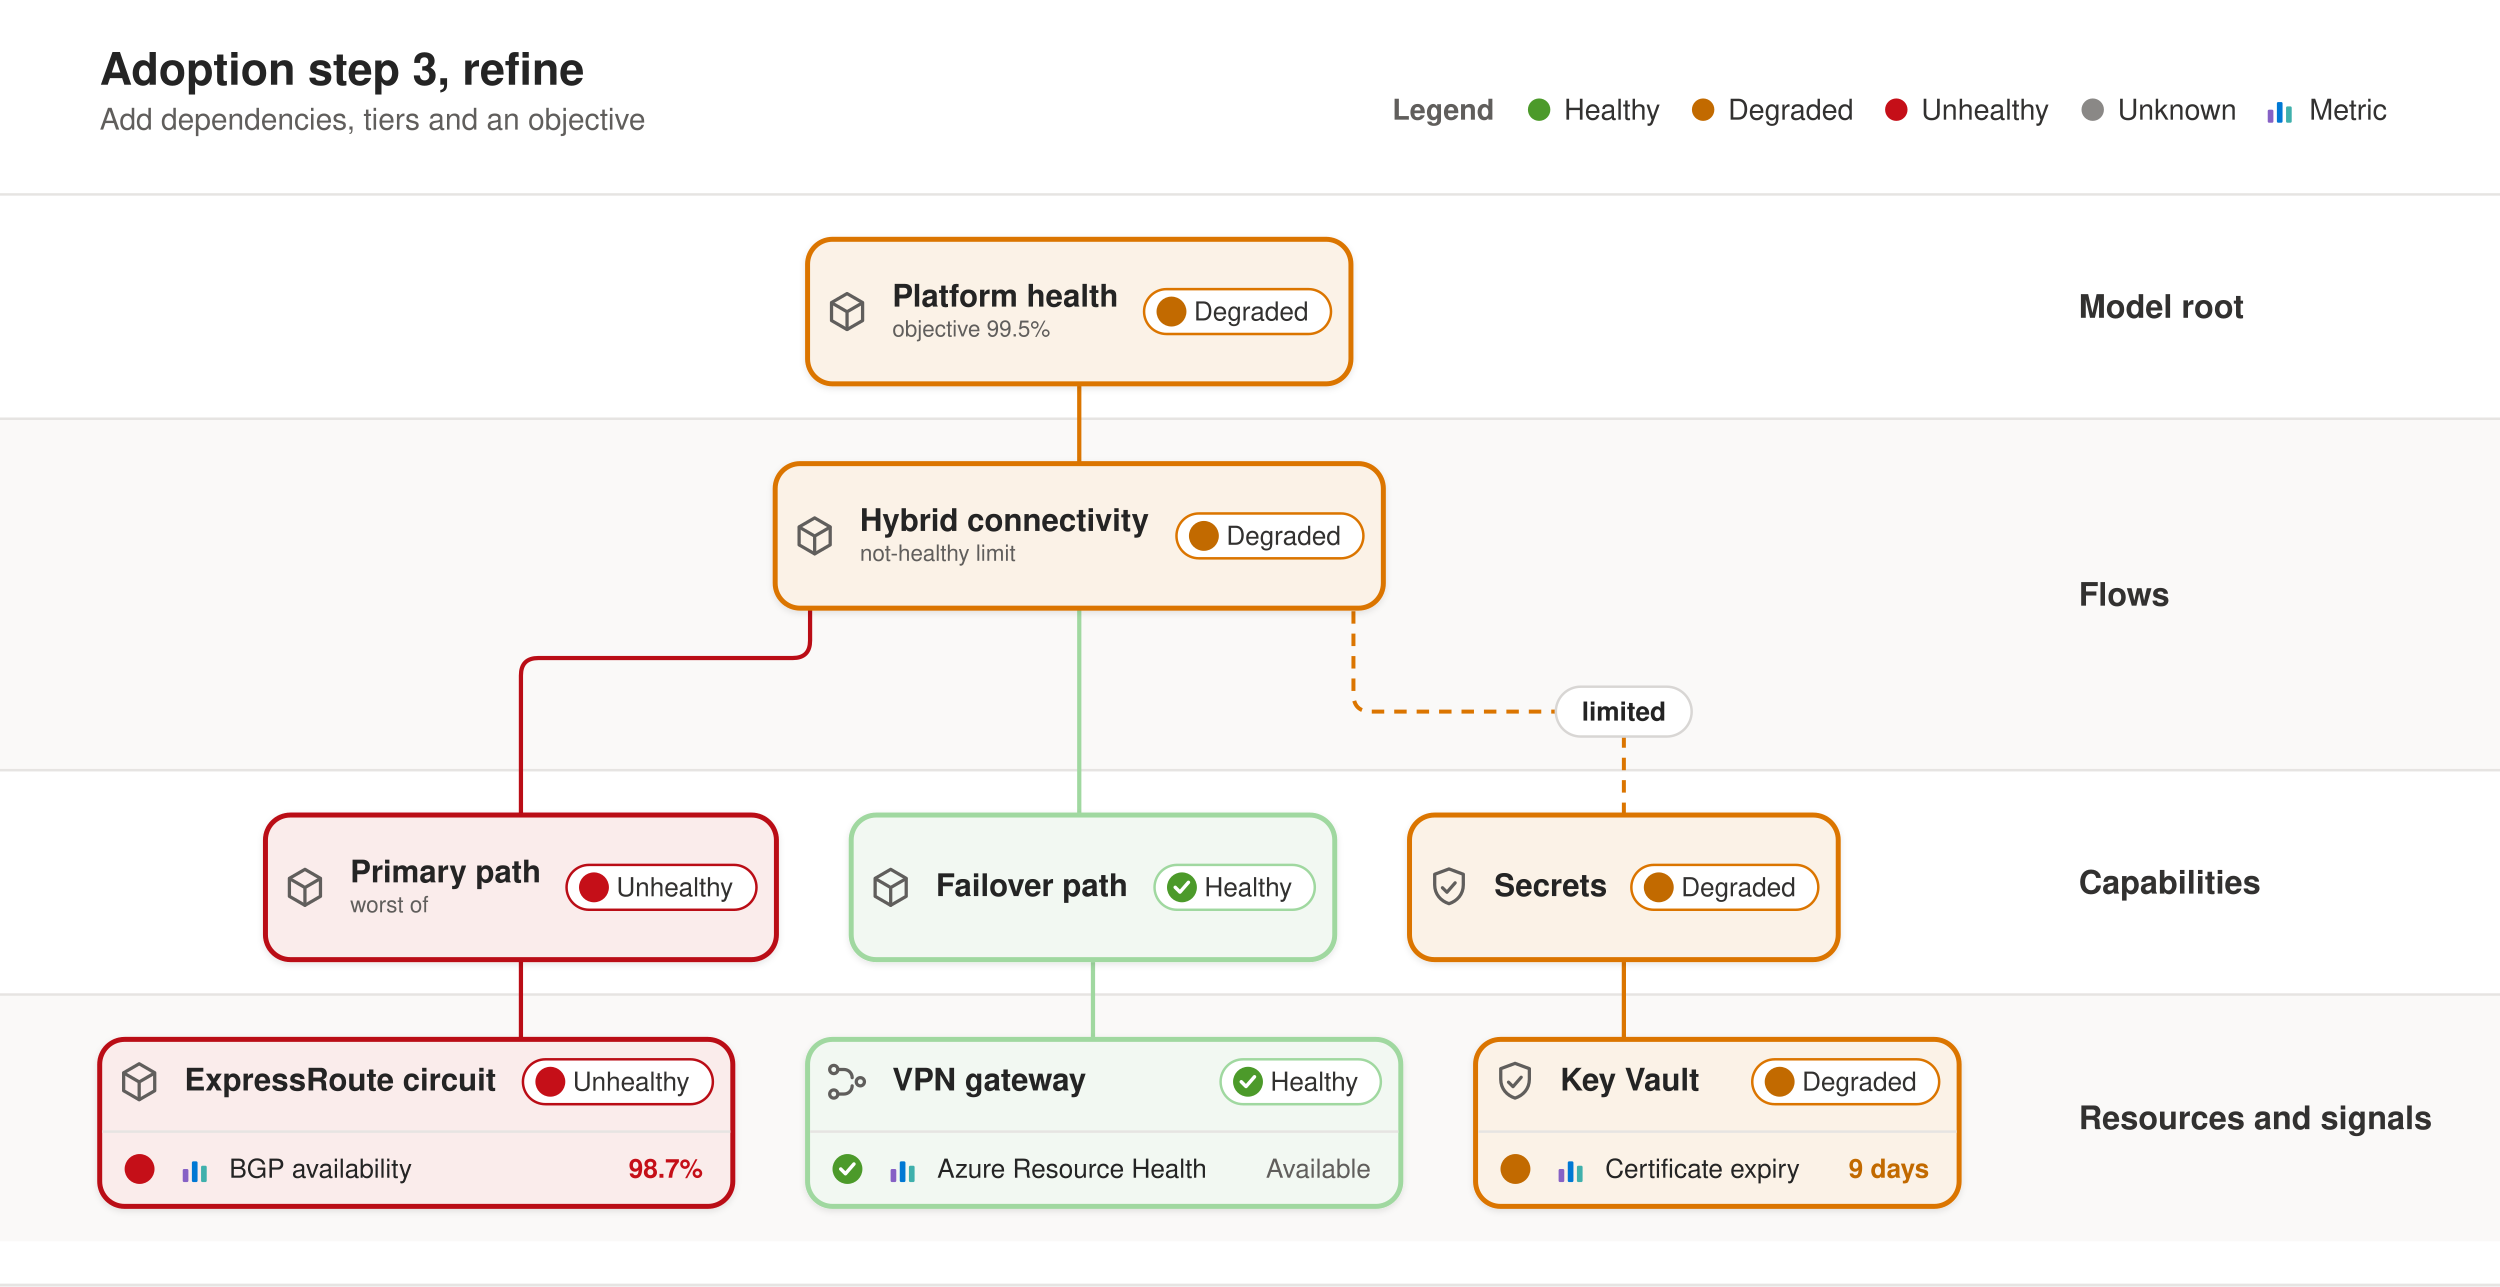
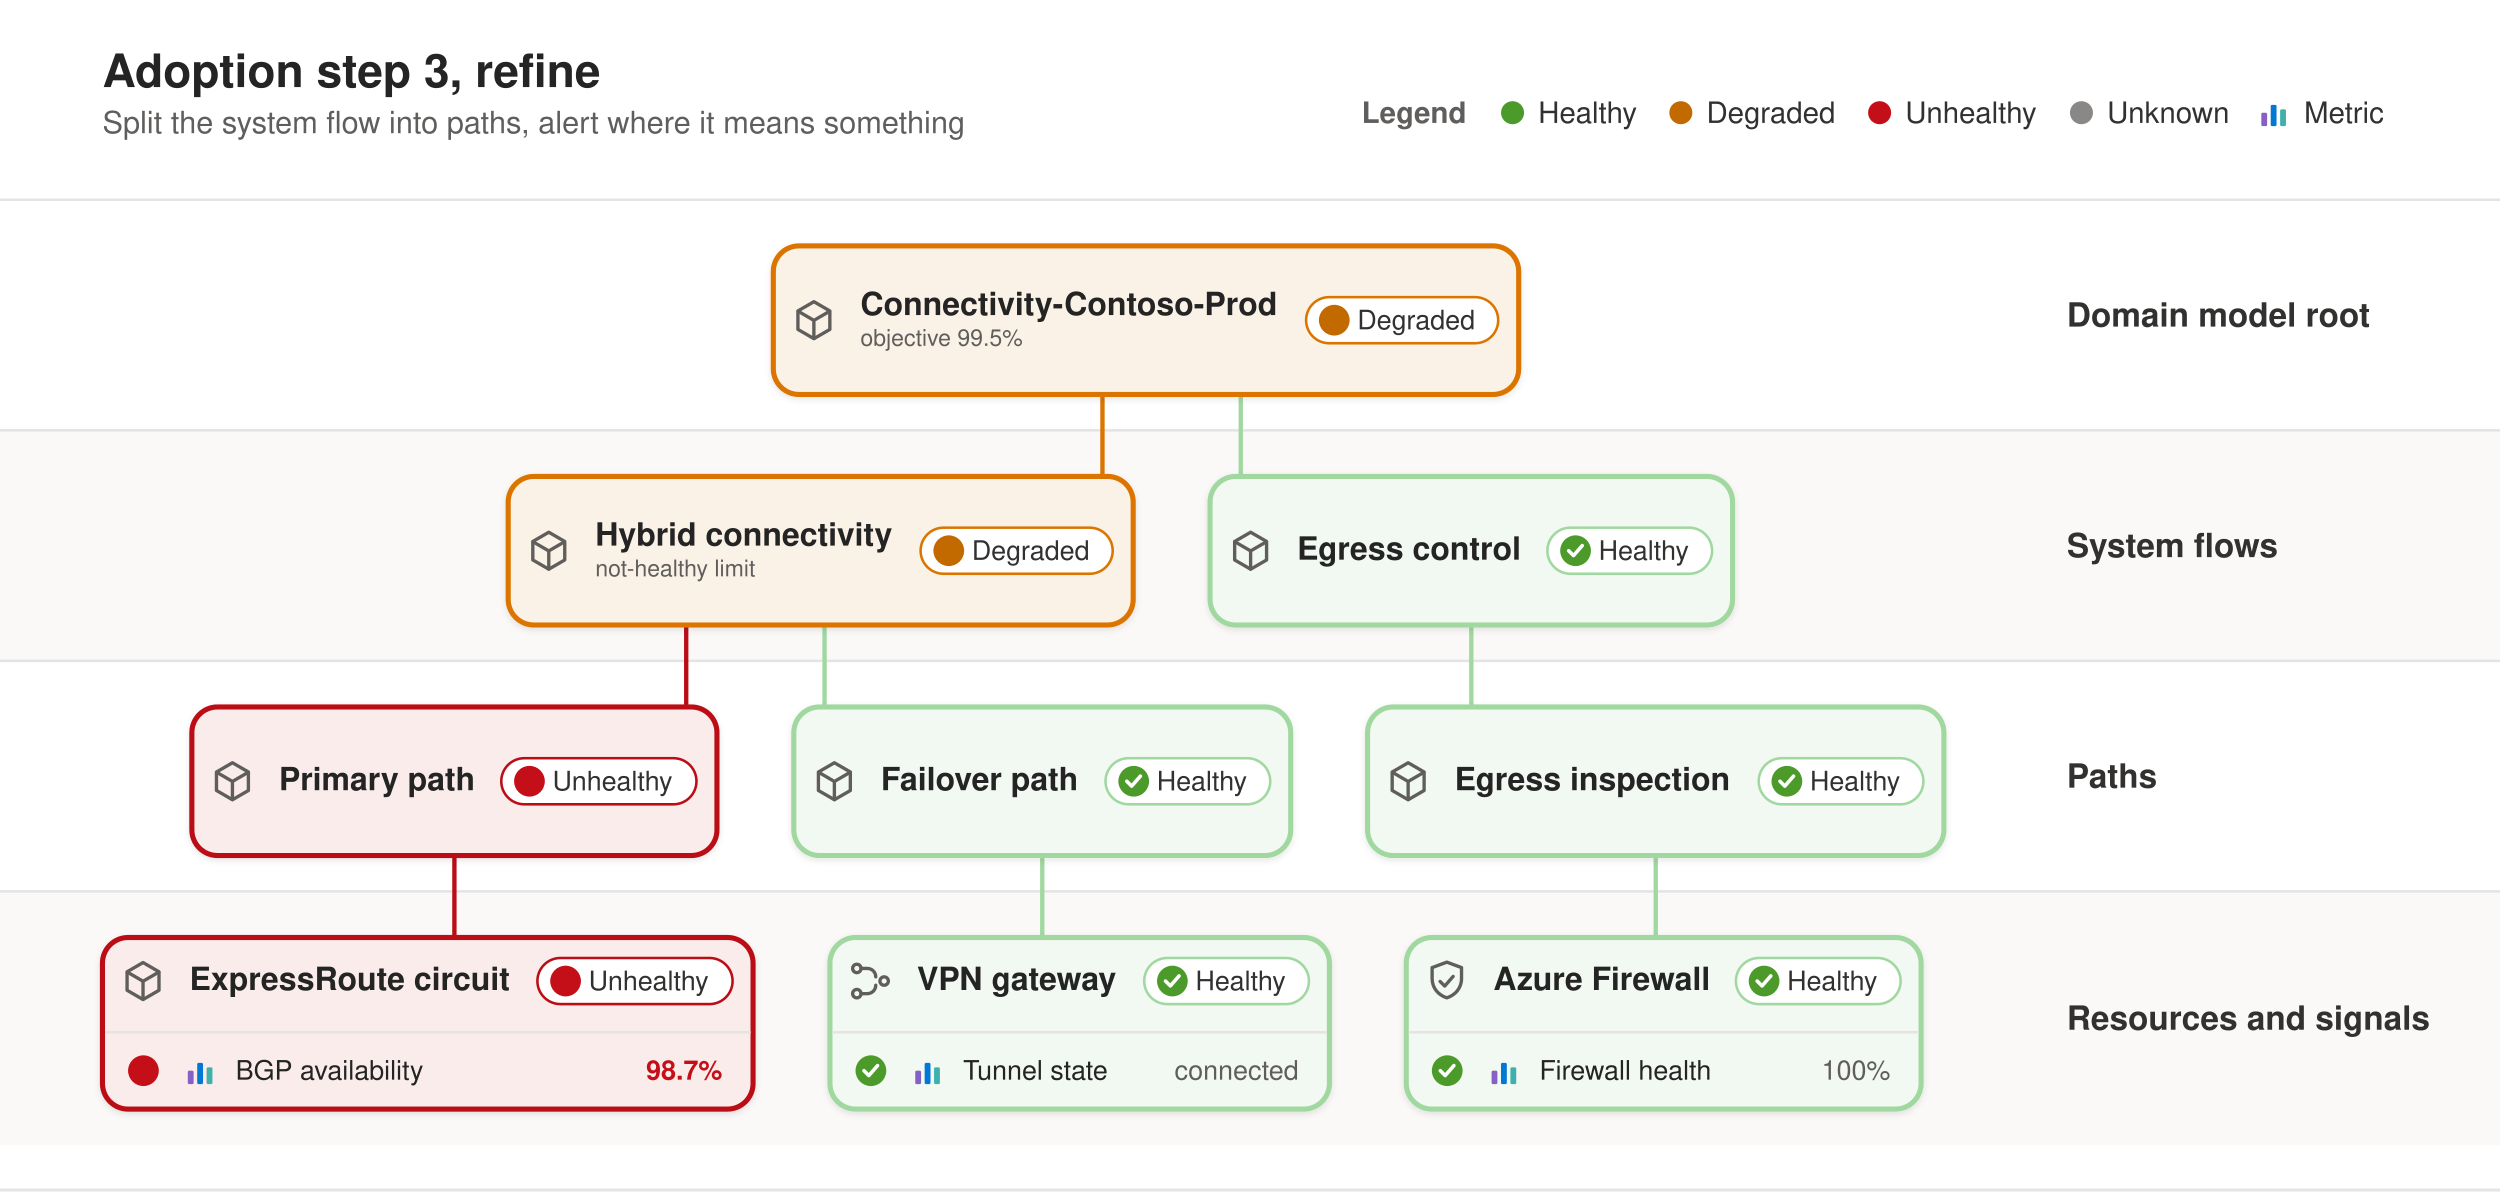
- <svg xmlns="http://www.w3.org/2000/svg" width="1003" height="516" viewBox="0 0 1003 516" font-family="Segoe UI, -apple-system, BlinkMacSystemFont, Helvetica, Arial, sans-serif">
+ <svg xmlns="http://www.w3.org/2000/svg" width="976" height="465" viewBox="0 0 976 465" font-family="Segoe UI, -apple-system, BlinkMacSystemFont, Helvetica, Arial, sans-serif">
  <defs>
    <filter id="cs" x="-20%" y="-20%" width="140%" height="140%">
      <feDropShadow dx="0" dy="1" stdDeviation="1.3" flood-color="#000" flood-opacity="0.1" />
    </filter>
  </defs>
-   <rect width="1003" height="516" fill="#ffffff" />
-   <rect x="0" y="78.0" width="1003" height="90.0" fill="#ffffff" />
-   <line x1="0" y1="78.0" x2="1003" y2="78.0" stroke="#e6e4e2" />
-   <text x="834.0" y="127.5" font-size="13" font-weight="700" fill="#323130">Model root</text>
-   <rect x="0" y="168.0" width="1003" height="141.0" fill="#faf9f8" />
-   <line x1="0" y1="168.0" x2="1003" y2="168.0" stroke="#e6e4e2" />
-   <text x="834.0" y="243.0" font-size="13" font-weight="700" fill="#323130">Flows</text>
-   <rect x="0" y="309.0" width="1003" height="90.0" fill="#ffffff" />
-   <line x1="0" y1="309.0" x2="1003" y2="309.0" stroke="#e6e4e2" />
-   <text x="834.0" y="358.5" font-size="13" font-weight="700" fill="#323130">Capabilities</text>
-   <rect x="0" y="399.0" width="1003" height="99.0" fill="#faf9f8" />
-   <line x1="0" y1="399.0" x2="1003" y2="399.0" stroke="#e6e4e2" />
-   <text x="834.0" y="453.0" font-size="13" font-weight="700" fill="#323130">Resources and signals</text>
-   <line x1="0" y1="515.5" x2="1003" y2="515.5" stroke="#e6e4e2" />
+   <rect width="976" height="465" fill="#ffffff" />
+   <rect x="0" y="78.0" width="976" height="90.0" fill="#ffffff" />
+   <line x1="0" y1="78.0" x2="976" y2="78.0" stroke="#e6e4e2" />
+   <text x="806.9" y="127.5" font-size="13" font-weight="700" fill="#323130">Domain model root</text>
+   <rect x="0" y="168.0" width="976" height="90.0" fill="#faf9f8" />
+   <line x1="0" y1="168.0" x2="976" y2="168.0" stroke="#e6e4e2" />
+   <text x="806.9" y="217.5" font-size="13" font-weight="700" fill="#323130">System flows</text>
+   <rect x="0" y="258.0" width="976" height="90.0" fill="#ffffff" />
+   <line x1="0" y1="258.0" x2="976" y2="258.0" stroke="#e6e4e2" />
+   <text x="806.9" y="307.5" font-size="13" font-weight="700" fill="#323130">Paths</text>
+   <rect x="0" y="348.0" width="976" height="99.0" fill="#faf9f8" />
+   <line x1="0" y1="348.0" x2="976" y2="348.0" stroke="#e6e4e2" />
+   <text x="806.9" y="402.0" font-size="13" font-weight="700" fill="#323130">Resources and signals</text>
+   <line x1="0" y1="464.5" x2="976" y2="464.5" stroke="#e6e4e2" />
  <text x="40" y="34" font-size="18" font-weight="700" fill="#242424">Adoption step 3, refine</text>
-   <text x="40" y="52" font-size="12" fill="#605e5c">Add dependencies, tiers and an objective</text>
-   <text x="599.5" y="48" font-size="11.5" font-weight="600" fill="#605e5c" text-anchor="end">Legend</text>
-   <circle cx="617.5" cy="44" r="4.5" fill="#4c9a2a" />
-   <text x="627.5" y="48" font-size="11.5" fill="#323130">Healthy</text>
-   <circle cx="683.3" cy="44" r="4.5" fill="#c26a00" />
-   <text x="693.3" y="48" font-size="11.5" fill="#323130">Degraded</text>
-   <circle cx="760.8" cy="44" r="4.5" fill="#c50f18" />
-   <text x="770.8" y="48" font-size="11.5" fill="#323130">Unhealthy</text>
-   <circle cx="839.6" cy="44" r="4.5" fill="#8a8886" />
-   <text x="849.6" y="48" font-size="11.5" fill="#323130">Unknown</text>
-   <g transform="translate(908.5,37.0) scale(0.875)">
+   <text x="40" y="52" font-size="12" fill="#605e5c">Split the system flow into paths, alert where it means something</text>
+   <text x="572.5" y="48" font-size="11.5" font-weight="600" fill="#605e5c" text-anchor="end">Legend</text>
+   <circle cx="590.5" cy="44" r="4.5" fill="#4c9a2a" />
+   <text x="600.5" y="48" font-size="11.5" fill="#323130">Healthy</text>
+   <circle cx="656.2" cy="44" r="4.5" fill="#c26a00" />
+   <text x="666.2" y="48" font-size="11.5" fill="#323130">Degraded</text>
+   <circle cx="733.8" cy="44" r="4.5" fill="#c50f18" />
+   <text x="743.8" y="48" font-size="11.5" fill="#323130">Unhealthy</text>
+   <circle cx="812.6" cy="44" r="4.5" fill="#8a8886" />
+   <text x="822.6" y="48" font-size="11.5" fill="#323130">Unknown</text>
+   <g transform="translate(881.5,37.0) scale(0.875)">
    <rect x="1.5" y="8" width="2.6" height="6" rx="0.6" fill="#8661c5" />
    <rect x="5.7" y="4.5" width="2.6" height="9.5" rx="0.6" fill="#0078D4" />
    <rect x="9.9" y="6.5" width="2.6" height="7.5" rx="0.6" fill="#3fb0ac" />
  </g>
-   <text x="926.5" y="48" font-size="11.5" fill="#323130">Metric</text>
+   <text x="899.5" y="48" font-size="11.5" fill="#323130">Metric</text>
  <g transform="translate(40.0,0)">
    <g fill="none" stroke-linecap="butt" stroke-linejoin="round">
-       <path d="M169.0 417.0 L169.0 385.0" stroke="#ba0d16" stroke-width="1.7" />
-       <path d="M398.5 417.0 L398.5 385.0" stroke="#a0d8a0" stroke-width="1.7" />
-       <path d="M611.5 417.0 L611.5 385.0" stroke="#db7500" stroke-width="1.7" />
-       <path d="M393.0 327.0 L393.0 244.0" stroke="#a0d8a0" stroke-width="1.7" />
-       <path d="M169.0 327.0 L169.0 271.0 Q169.0 264.0 176.0 264.0 L278.0 264.0 Q285.0 264.0 285.0 257.0 L285.0 244.0" stroke="#ba0d16" stroke-width="1.7" />
-       <path d="M393.0 186.0 L393.0 154.0" stroke="#db7500" stroke-width="1.7" />
-       <path d="M611.5 327.0 L611.5 292.5 Q611.5 285.5 604.5 285.5 L510.0 285.5 Q503.0 285.5 503.0 278.5 L503.0 244.0" stroke="#db7500" stroke-width="1.6" stroke-dasharray="5 4" />
-     </g>
-     <g stroke="none">
-       <rect x="584.2" y="275.5" width="54.5" height="20" rx="10" fill="#ffffff" stroke="#d8d6d4" stroke-width="1" />
-       <text x="611.5" y="289.1" font-size="10.5" font-weight="600" fill="#242424" text-anchor="middle">limited</text>
+       <path d="M137.4 366.0 L137.4 334.0" stroke="#ba0d16" stroke-width="1.7" />
+       <path d="M366.9 366.0 L366.9 334.0" stroke="#a0d8a0" stroke-width="1.7" />
+       <path d="M606.4 366.0 L606.4 334.0" stroke="#a0d8a0" stroke-width="1.7" />
+       <path d="M281.9 276.0 L281.9 244.0" stroke="#a0d8a0" stroke-width="1.7" />
+       <path d="M227.9 276.0 L227.9 244.0" stroke="#ba0d16" stroke-width="1.7" />
+       <path d="M534.4 276.0 L534.4 244.0" stroke="#a0d8a0" stroke-width="1.7" />
+       <path d="M444.4 186.0 L444.4 154.0" stroke="#a0d8a0" stroke-width="1.7" />
+       <path d="M390.4 186.0 L390.4 154.0" stroke="#db7500" stroke-width="1.7" />
    </g>
    <g filter="url(#cs)">
-       <rect x="0.0" y="417.0" width="254" height="67" rx="10" fill="#faeceb" stroke="#ba0d16" stroke-width="2" />
+       <rect x="0.0" y="366.0" width="254" height="67" rx="10" fill="#faeceb" stroke="#ba0d16" stroke-width="2" />
    </g>
-     <g transform="translate(6.0,424.16) scale(0.82)">
+     <g transform="translate(6.0,373.16) scale(0.82)">
      <path d="M12 3.2l7.6 4.4v8.8L12 20.8l-7.6-4.4V7.6z" fill="none" stroke="#605e5c" stroke-width="1.6" stroke-linecap="round" stroke-linejoin="round" />
      <path d="M4.6 7.8l7.4 4.3 7.4-4.3M12 12.1v8.6" fill="none" stroke="#605e5c" stroke-width="1.6" stroke-linecap="round" stroke-linejoin="round" />
    </g>
-     <text x="34.0" y="437.5" font-size="12.5" font-weight="600" fill="#242424">ExpressRoute circuit</text>
-     <rect x="169.8" y="425.00" width="76.2" height="18" rx="9" fill="#ffffff" stroke="#ba0d16" stroke-width="1" />
-     <circle cx="180.8" cy="434.0" r="6" fill="#c50f18" />
-     <text x="189.8" y="437.57" font-size="10.5" fill="#323130">Unhealthy</text>
-     <line x1="1.0" y1="454.0" x2="253.0" y2="454.0" stroke="#e6e4e2" />
-     <circle cx="16.0" cy="469.0" r="6" fill="#c50f18" />
-     <g transform="translate(32.0,462.0) scale(0.875)">
+     <text x="34.0" y="386.5" font-size="12.5" font-weight="600" fill="#242424">ExpressRoute circuit</text>
+     <rect x="169.8" y="374.00" width="76.2" height="18" rx="9" fill="#ffffff" stroke="#ba0d16" stroke-width="1" />
+     <circle cx="180.8" cy="383.0" r="6" fill="#c50f18" />
+     <text x="189.8" y="386.57" font-size="10.5" fill="#323130">Unhealthy</text>
+     <line x1="1.0" y1="403.0" x2="253.0" y2="403.0" stroke="#e6e4e2" />
+     <circle cx="16.0" cy="418.0" r="6" fill="#c50f18" />
+     <g transform="translate(32.0,411.0) scale(0.875)">
      <rect x="1.5" y="8" width="2.6" height="6" rx="0.6" fill="#8661c5" />
      <rect x="5.7" y="4.5" width="2.6" height="9.5" rx="0.6" fill="#0078D4" />
      <rect x="9.9" y="6.5" width="2.6" height="7.5" rx="0.6" fill="#3fb0ac" />
    </g>
-     <text x="52.0" y="472.5" font-size="10.5" fill="#242424">BGP availability</text>
-     <text x="242.0" y="472.5" font-size="10.5" font-weight="600" fill="#c50f18" text-anchor="end">98.7%</text>
+     <text x="52.0" y="421.5" font-size="10.5" fill="#242424">BGP availability</text>
+     <text x="242.0" y="421.5" font-size="10.5" font-weight="600" fill="#c50f18" text-anchor="end">98.7%</text>
    <g filter="url(#cs)">
-       <rect x="284.0" y="417.0" width="238" height="67" rx="10" fill="#f2f8f2" stroke="#a0d8a0" stroke-width="2" />
+       <rect x="284.0" y="366.0" width="195" height="67" rx="10" fill="#f2f8f2" stroke="#a0d8a0" stroke-width="2" />
    </g>
-     <g transform="translate(290.0,424.16) scale(0.82)">
+     <g transform="translate(290.0,373.16) scale(0.82)">
      <circle cx="5.5" cy="6" r="2" fill="none" stroke="#605e5c" stroke-width="1.6" stroke-linecap="round" stroke-linejoin="round" />
      <circle cx="5.5" cy="18" r="2" fill="none" stroke="#605e5c" stroke-width="1.6" stroke-linecap="round" stroke-linejoin="round" />
      <circle cx="18.5" cy="12" r="2" fill="none" stroke="#605e5c" stroke-width="1.6" stroke-linecap="round" stroke-linejoin="round" />
      <path d="M7.5 6h3a4 4 0 0 1 4 4M7.5 18h3a4 4 0 0 0 4-4" fill="none" stroke="#605e5c" stroke-width="1.6" stroke-linecap="round" stroke-linejoin="round" />
    </g>
-     <text x="318.0" y="437.5" font-size="12.5" font-weight="600" fill="#242424">VPN gateway</text>
-     <rect x="449.7" y="425.00" width="64.3" height="18" rx="9" fill="#ffffff" stroke="#a0d8a0" stroke-width="1" />
-     <circle cx="460.7" cy="434.0" r="6" fill="#4c9a2a" />
-     <path d="M458.0 434.0 l1.9 1.9 l3.4 -3.9" fill="none" stroke="#ffffff" stroke-width="1.4" stroke-linecap="round" stroke-linejoin="round" />
-     <text x="469.7" y="437.57" font-size="10.5" fill="#323130">Healthy</text>
-     <line x1="285.0" y1="454.0" x2="521.0" y2="454.0" stroke="#e6e4e2" />
-     <circle cx="300.0" cy="469.0" r="6" fill="#4c9a2a" />
-     <path d="M297.3 469.0 l1.9 1.9 l3.4 -3.9" fill="none" stroke="#ffffff" stroke-width="1.4" stroke-linecap="round" stroke-linejoin="round" />
-     <g transform="translate(316.0,462.0) scale(0.875)">
+     <text x="318.0" y="386.5" font-size="12.5" font-weight="600" fill="#242424">VPN gateway</text>
+     <rect x="406.7" y="374.00" width="64.3" height="18" rx="9" fill="#ffffff" stroke="#a0d8a0" stroke-width="1" />
+     <circle cx="417.7" cy="383.0" r="6" fill="#4c9a2a" />
+     <path d="M415.0 383.0 l1.9 1.9 l3.4 -3.9" fill="none" stroke="#ffffff" stroke-width="1.4" stroke-linecap="round" stroke-linejoin="round" />
+     <text x="426.7" y="386.57" font-size="10.5" fill="#323130">Healthy</text>
+     <line x1="285.0" y1="403.0" x2="478.0" y2="403.0" stroke="#e6e4e2" />
+     <circle cx="300.0" cy="418.0" r="6" fill="#4c9a2a" />
+     <path d="M297.3 418.0 l1.9 1.9 l3.4 -3.9" fill="none" stroke="#ffffff" stroke-width="1.4" stroke-linecap="round" stroke-linejoin="round" />
+     <g transform="translate(316.0,411.0) scale(0.875)">
      <rect x="1.5" y="8" width="2.6" height="6" rx="0.6" fill="#8661c5" />
      <rect x="5.7" y="4.5" width="2.6" height="9.5" rx="0.6" fill="#0078D4" />
      <rect x="9.9" y="6.5" width="2.6" height="7.5" rx="0.6" fill="#3fb0ac" />
    </g>
-     <text x="336.0" y="472.5" font-size="10.5" fill="#242424">Azure Resource Health</text>
-     <text x="510.0" y="472.5" font-size="10.5" font-weight="400" fill="#605e5c" text-anchor="end">Available</text>
+     <text x="336.0" y="421.5" font-size="10.5" fill="#242424">Tunnel state</text>
+     <text x="467.0" y="421.5" font-size="10.5" font-weight="400" fill="#605e5c" text-anchor="end">connected</text>
    <g filter="url(#cs)">
-       <rect x="552.0" y="417.0" width="194" height="67" rx="10" fill="#fbf2e7" stroke="#db7500" stroke-width="2" />
+       <rect x="509.0" y="366.0" width="201" height="67" rx="10" fill="#f2f8f2" stroke="#a0d8a0" stroke-width="2" />
    </g>
-     <g transform="translate(558.0,424.16) scale(0.82)">
+     <g transform="translate(515.0,373.16) scale(0.82)">
      <path d="M12 3l7 2.6v5.2c0 4.6-3 7.9-7 9.2-4-1.3-7-4.6-7-9.2V5.6z" fill="none" stroke="#605e5c" stroke-width="1.6" stroke-linecap="round" stroke-linejoin="round" />
      <path d="M8.8 12.2l2.2 2.2 4-4.6" fill="none" stroke="#605e5c" stroke-width="1.6" stroke-linecap="round" stroke-linejoin="round" />
    </g>
-     <text x="586.0" y="437.5" font-size="12.5" font-weight="600" fill="#242424">Key Vault</text>
-     <rect x="663.0" y="425.00" width="75.0" height="18" rx="9" fill="#ffffff" stroke="#db7500" stroke-width="1" />
-     <circle cx="674.0" cy="434.0" r="6" fill="#c26a00" />
-     <text x="683.0" y="437.57" font-size="10.5" fill="#323130">Degraded</text>
-     <line x1="553.0" y1="454.0" x2="745.0" y2="454.0" stroke="#e6e4e2" />
-     <circle cx="568.0" cy="469.0" r="6" fill="#c26a00" />
-     <g transform="translate(584.0,462.0) scale(0.875)">
+     <text x="543.0" y="386.5" font-size="12.5" font-weight="600" fill="#242424">Azure Firewall</text>
+     <rect x="637.7" y="374.00" width="64.3" height="18" rx="9" fill="#ffffff" stroke="#a0d8a0" stroke-width="1" />
+     <circle cx="648.7" cy="383.0" r="6" fill="#4c9a2a" />
+     <path d="M646.0 383.0 l1.9 1.9 l3.4 -3.9" fill="none" stroke="#ffffff" stroke-width="1.4" stroke-linecap="round" stroke-linejoin="round" />
+     <text x="657.7" y="386.57" font-size="10.5" fill="#323130">Healthy</text>
+     <line x1="510.0" y1="403.0" x2="709.0" y2="403.0" stroke="#e6e4e2" />
+     <circle cx="525.0" cy="418.0" r="6" fill="#4c9a2a" />
+     <path d="M522.3 418.0 l1.9 1.9 l3.4 -3.9" fill="none" stroke="#ffffff" stroke-width="1.4" stroke-linecap="round" stroke-linejoin="round" />
+     <g transform="translate(541.0,411.0) scale(0.875)">
      <rect x="1.5" y="8" width="2.6" height="6" rx="0.6" fill="#8661c5" />
      <rect x="5.7" y="4.5" width="2.6" height="9.5" rx="0.6" fill="#0078D4" />
      <rect x="9.9" y="6.5" width="2.6" height="7.5" rx="0.6" fill="#3fb0ac" />
    </g>
-     <text x="604.0" y="472.5" font-size="10.5" fill="#242424">Certificate expiry</text>
-     <text x="734.0" y="472.5" font-size="10.5" font-weight="600" fill="#c26a00" text-anchor="end">9 days</text>
+     <text x="561.0" y="421.5" font-size="10.5" fill="#242424">Firewall health</text>
+     <text x="698.0" y="421.5" font-size="10.5" font-weight="400" fill="#605e5c" text-anchor="end">100%</text>
    <g filter="url(#cs)">
-       <rect x="66.5" y="327.0" width="205" height="58" rx="10" fill="#faeceb" stroke="#ba0d16" stroke-width="2" />
+       <rect x="34.9" y="276.0" width="205" height="58" rx="10" fill="#faeceb" stroke="#ba0d16" stroke-width="2" />
    </g>
-     <g transform="translate(72.5,346.16) scale(0.82)">
+     <g transform="translate(40.9,295.16) scale(0.82)">
      <path d="M12 3.2l7.6 4.4v8.8L12 20.8l-7.6-4.4V7.6z" fill="none" stroke="#605e5c" stroke-width="1.6" stroke-linecap="round" stroke-linejoin="round" />
      <path d="M4.6 7.8l7.4 4.3 7.4-4.3M12 12.1v8.6" fill="none" stroke="#605e5c" stroke-width="1.6" stroke-linecap="round" stroke-linejoin="round" />
    </g>
-     <text x="100.5" y="354.0" font-size="12.5" font-weight="600" fill="#242424">Primary path</text>
-     <text x="100.5" y="366.0" font-size="9" fill="#605e5c">worst of</text>
-     <rect x="187.3" y="347.00" width="76.2" height="18" rx="9" fill="#ffffff" stroke="#ba0d16" stroke-width="1" />
-     <circle cx="198.3" cy="356.0" r="6" fill="#c50f18" />
-     <text x="207.3" y="359.57" font-size="10.5" fill="#323130">Unhealthy</text>
+     <text x="68.9" y="308.5" font-size="12.5" font-weight="600" fill="#242424">Primary path</text>
+     <rect x="155.7" y="296.00" width="76.2" height="18" rx="9" fill="#ffffff" stroke="#ba0d16" stroke-width="1" />
+     <circle cx="166.7" cy="305.0" r="6" fill="#c50f18" />
+     <text x="175.7" y="308.57" font-size="10.5" fill="#323130">Unhealthy</text>
    <g filter="url(#cs)">
-       <rect x="301.5" y="327.0" width="194" height="58" rx="10" fill="#f2f8f2" stroke="#a0d8a0" stroke-width="2" />
+       <rect x="269.9" y="276.0" width="194" height="58" rx="10" fill="#f2f8f2" stroke="#a0d8a0" stroke-width="2" />
    </g>
-     <g transform="translate(307.5,346.16) scale(0.82)">
+     <g transform="translate(275.9,295.16) scale(0.82)">
      <path d="M12 3.2l7.6 4.4v8.8L12 20.8l-7.6-4.4V7.6z" fill="none" stroke="#605e5c" stroke-width="1.6" stroke-linecap="round" stroke-linejoin="round" />
      <path d="M4.6 7.8l7.4 4.3 7.4-4.3M12 12.1v8.6" fill="none" stroke="#605e5c" stroke-width="1.6" stroke-linecap="round" stroke-linejoin="round" />
    </g>
-     <text x="335.5" y="359.5" font-size="12.5" font-weight="600" fill="#242424">Failover path</text>
-     <rect x="423.2" y="347.00" width="64.3" height="18" rx="9" fill="#ffffff" stroke="#a0d8a0" stroke-width="1" />
-     <circle cx="434.2" cy="356.0" r="6" fill="#4c9a2a" />
-     <path d="M431.5 356.0 l1.9 1.9 l3.4 -3.9" fill="none" stroke="#ffffff" stroke-width="1.4" stroke-linecap="round" stroke-linejoin="round" />
-     <text x="443.2" y="359.57" font-size="10.5" fill="#323130">Healthy</text>
+     <text x="303.9" y="308.5" font-size="12.5" font-weight="600" fill="#242424">Failover path</text>
+     <rect x="391.6" y="296.00" width="64.3" height="18" rx="9" fill="#ffffff" stroke="#a0d8a0" stroke-width="1" />
+     <circle cx="402.6" cy="305.0" r="6" fill="#4c9a2a" />
+     <path d="M399.9 305.0 l1.9 1.9 l3.4 -3.9" fill="none" stroke="#ffffff" stroke-width="1.4" stroke-linecap="round" stroke-linejoin="round" />
+     <text x="411.6" y="308.57" font-size="10.5" fill="#323130">Healthy</text>
    <g filter="url(#cs)">
-       <rect x="525.5" y="327.0" width="172" height="58" rx="10" fill="#fbf2e7" stroke="#db7500" stroke-width="2" />
+       <rect x="493.9" y="276.0" width="225" height="58" rx="10" fill="#f2f8f2" stroke="#a0d8a0" stroke-width="2" />
    </g>
-     <g transform="translate(531.5,346.16) scale(0.82)">
-       <path d="M12 3l7 2.6v5.2c0 4.6-3 7.9-7 9.2-4-1.3-7-4.6-7-9.2V5.6z" fill="none" stroke="#605e5c" stroke-width="1.6" stroke-linecap="round" stroke-linejoin="round" />
-       <path d="M8.8 12.2l2.2 2.2 4-4.6" fill="none" stroke="#605e5c" stroke-width="1.6" stroke-linecap="round" stroke-linejoin="round" />
-     </g>
-     <text x="559.5" y="359.5" font-size="12.5" font-weight="600" fill="#242424">Secrets</text>
-     <rect x="614.5" y="347.00" width="75.0" height="18" rx="9" fill="#ffffff" stroke="#db7500" stroke-width="1" />
-     <circle cx="625.5" cy="356.0" r="6" fill="#c26a00" />
-     <text x="634.5" y="359.57" font-size="10.5" fill="#323130">Degraded</text>
-     <g filter="url(#cs)">
-       <rect x="271.0" y="186.0" width="244" height="58" rx="10" fill="#fbf2e7" stroke="#db7500" stroke-width="2" />
-     </g>
-     <g transform="translate(277.0,205.16) scale(0.82)">
+     <g transform="translate(499.9,295.16) scale(0.82)">
      <path d="M12 3.2l7.6 4.4v8.8L12 20.8l-7.6-4.4V7.6z" fill="none" stroke="#605e5c" stroke-width="1.6" stroke-linecap="round" stroke-linejoin="round" />
      <path d="M4.6 7.8l7.4 4.3 7.4-4.3M12 12.1v8.6" fill="none" stroke="#605e5c" stroke-width="1.6" stroke-linecap="round" stroke-linejoin="round" />
    </g>
-     <text x="305.0" y="213.0" font-size="12.5" font-weight="600" fill="#242424">Hybrid connectivity</text>
-     <text x="305.0" y="225.0" font-size="9" fill="#605e5c">not-healthy limit</text>
-     <rect x="432.0" y="206.00" width="75.0" height="18" rx="9" fill="#ffffff" stroke="#db7500" stroke-width="1" />
-     <circle cx="443.0" cy="215.0" r="6" fill="#c26a00" />
-     <text x="452.0" y="218.57" font-size="10.5" fill="#323130">Degraded</text>
+     <text x="527.9" y="308.5" font-size="12.5" font-weight="600" fill="#242424">Egress inspection</text>
+     <rect x="646.6" y="296.00" width="64.3" height="18" rx="9" fill="#ffffff" stroke="#a0d8a0" stroke-width="1" />
+     <circle cx="657.6" cy="305.0" r="6" fill="#4c9a2a" />
+     <path d="M654.9 305.0 l1.9 1.9 l3.4 -3.9" fill="none" stroke="#ffffff" stroke-width="1.4" stroke-linecap="round" stroke-linejoin="round" />
+     <text x="666.6" y="308.57" font-size="10.5" fill="#323130">Healthy</text>
    <g filter="url(#cs)">
-       <rect x="284.0" y="96.0" width="218" height="58" rx="10" fill="#fbf2e7" stroke="#db7500" stroke-width="2" />
+       <rect x="158.4" y="186.0" width="244" height="58" rx="10" fill="#fbf2e7" stroke="#db7500" stroke-width="2" />
    </g>
-     <g transform="translate(290.0,115.16) scale(0.82)">
+     <g transform="translate(164.4,205.16) scale(0.82)">
      <path d="M12 3.2l7.6 4.4v8.8L12 20.8l-7.6-4.4V7.6z" fill="none" stroke="#605e5c" stroke-width="1.6" stroke-linecap="round" stroke-linejoin="round" />
      <path d="M4.6 7.8l7.4 4.3 7.4-4.3M12 12.1v8.6" fill="none" stroke="#605e5c" stroke-width="1.6" stroke-linecap="round" stroke-linejoin="round" />
    </g>
-     <text x="318.0" y="123.0" font-size="12.5" font-weight="600" fill="#242424">Platform health</text>
-     <text x="318.0" y="135.0" font-size="9" fill="#605e5c">objective 99.5%</text>
-     <rect x="419.0" y="116.00" width="75.0" height="18" rx="9" fill="#ffffff" stroke="#db7500" stroke-width="1" />
-     <circle cx="430.0" cy="125.0" r="6" fill="#c26a00" />
-     <text x="439.0" y="128.57" font-size="10.5" fill="#323130">Degraded</text>
+     <text x="192.4" y="213.0" font-size="12.5" font-weight="600" fill="#242424">Hybrid connectivity</text>
+     <text x="192.4" y="225.0" font-size="9" fill="#605e5c">not-healthy limit</text>
+     <rect x="319.4" y="206.00" width="75.0" height="18" rx="9" fill="#ffffff" stroke="#db7500" stroke-width="1" />
+     <circle cx="330.4" cy="215.0" r="6" fill="#c26a00" />
+     <text x="339.4" y="218.57" font-size="10.5" fill="#323130">Degraded</text>
+     <g filter="url(#cs)">
+       <rect x="432.4" y="186.0" width="204" height="58" rx="10" fill="#f2f8f2" stroke="#a0d8a0" stroke-width="2" />
+     </g>
+     <g transform="translate(438.4,205.16) scale(0.82)">
+       <path d="M12 3.2l7.6 4.4v8.8L12 20.8l-7.6-4.4V7.6z" fill="none" stroke="#605e5c" stroke-width="1.6" stroke-linecap="round" stroke-linejoin="round" />
+       <path d="M4.6 7.8l7.4 4.3 7.4-4.3M12 12.1v8.6" fill="none" stroke="#605e5c" stroke-width="1.6" stroke-linecap="round" stroke-linejoin="round" />
+     </g>
+     <text x="466.4" y="218.5" font-size="12.5" font-weight="600" fill="#242424">Egress control</text>
+     <rect x="564.1" y="206.00" width="64.3" height="18" rx="9" fill="#ffffff" stroke="#a0d8a0" stroke-width="1" />
+     <circle cx="575.1" cy="215.0" r="6" fill="#4c9a2a" />
+     <path d="M572.4 215.0 l1.9 1.9 l3.4 -3.9" fill="none" stroke="#ffffff" stroke-width="1.4" stroke-linecap="round" stroke-linejoin="round" />
+     <text x="584.1" y="218.57" font-size="10.5" fill="#323130">Healthy</text>
+     <g filter="url(#cs)">
+       <rect x="261.9" y="96.0" width="291" height="58" rx="10" fill="#fbf2e7" stroke="#db7500" stroke-width="2" />
+     </g>
+     <g transform="translate(267.9,115.16) scale(0.82)">
+       <path d="M12 3.2l7.6 4.4v8.8L12 20.8l-7.6-4.4V7.6z" fill="none" stroke="#605e5c" stroke-width="1.6" stroke-linecap="round" stroke-linejoin="round" />
+       <path d="M4.6 7.8l7.4 4.3 7.4-4.3M12 12.1v8.6" fill="none" stroke="#605e5c" stroke-width="1.6" stroke-linecap="round" stroke-linejoin="round" />
+     </g>
+     <text x="295.9" y="123.0" font-size="12.5" font-weight="600" fill="#242424">Connectivity-Contoso-Prod</text>
+     <text x="295.9" y="135.0" font-size="9" fill="#605e5c">objective 99.5%</text>
+     <rect x="469.9" y="116.00" width="75.0" height="18" rx="9" fill="#ffffff" stroke="#db7500" stroke-width="1" />
+     <circle cx="480.9" cy="125.0" r="6" fill="#c26a00" />
+     <text x="489.9" y="128.57" font-size="10.5" fill="#323130">Degraded</text>
  </g>
</svg>
